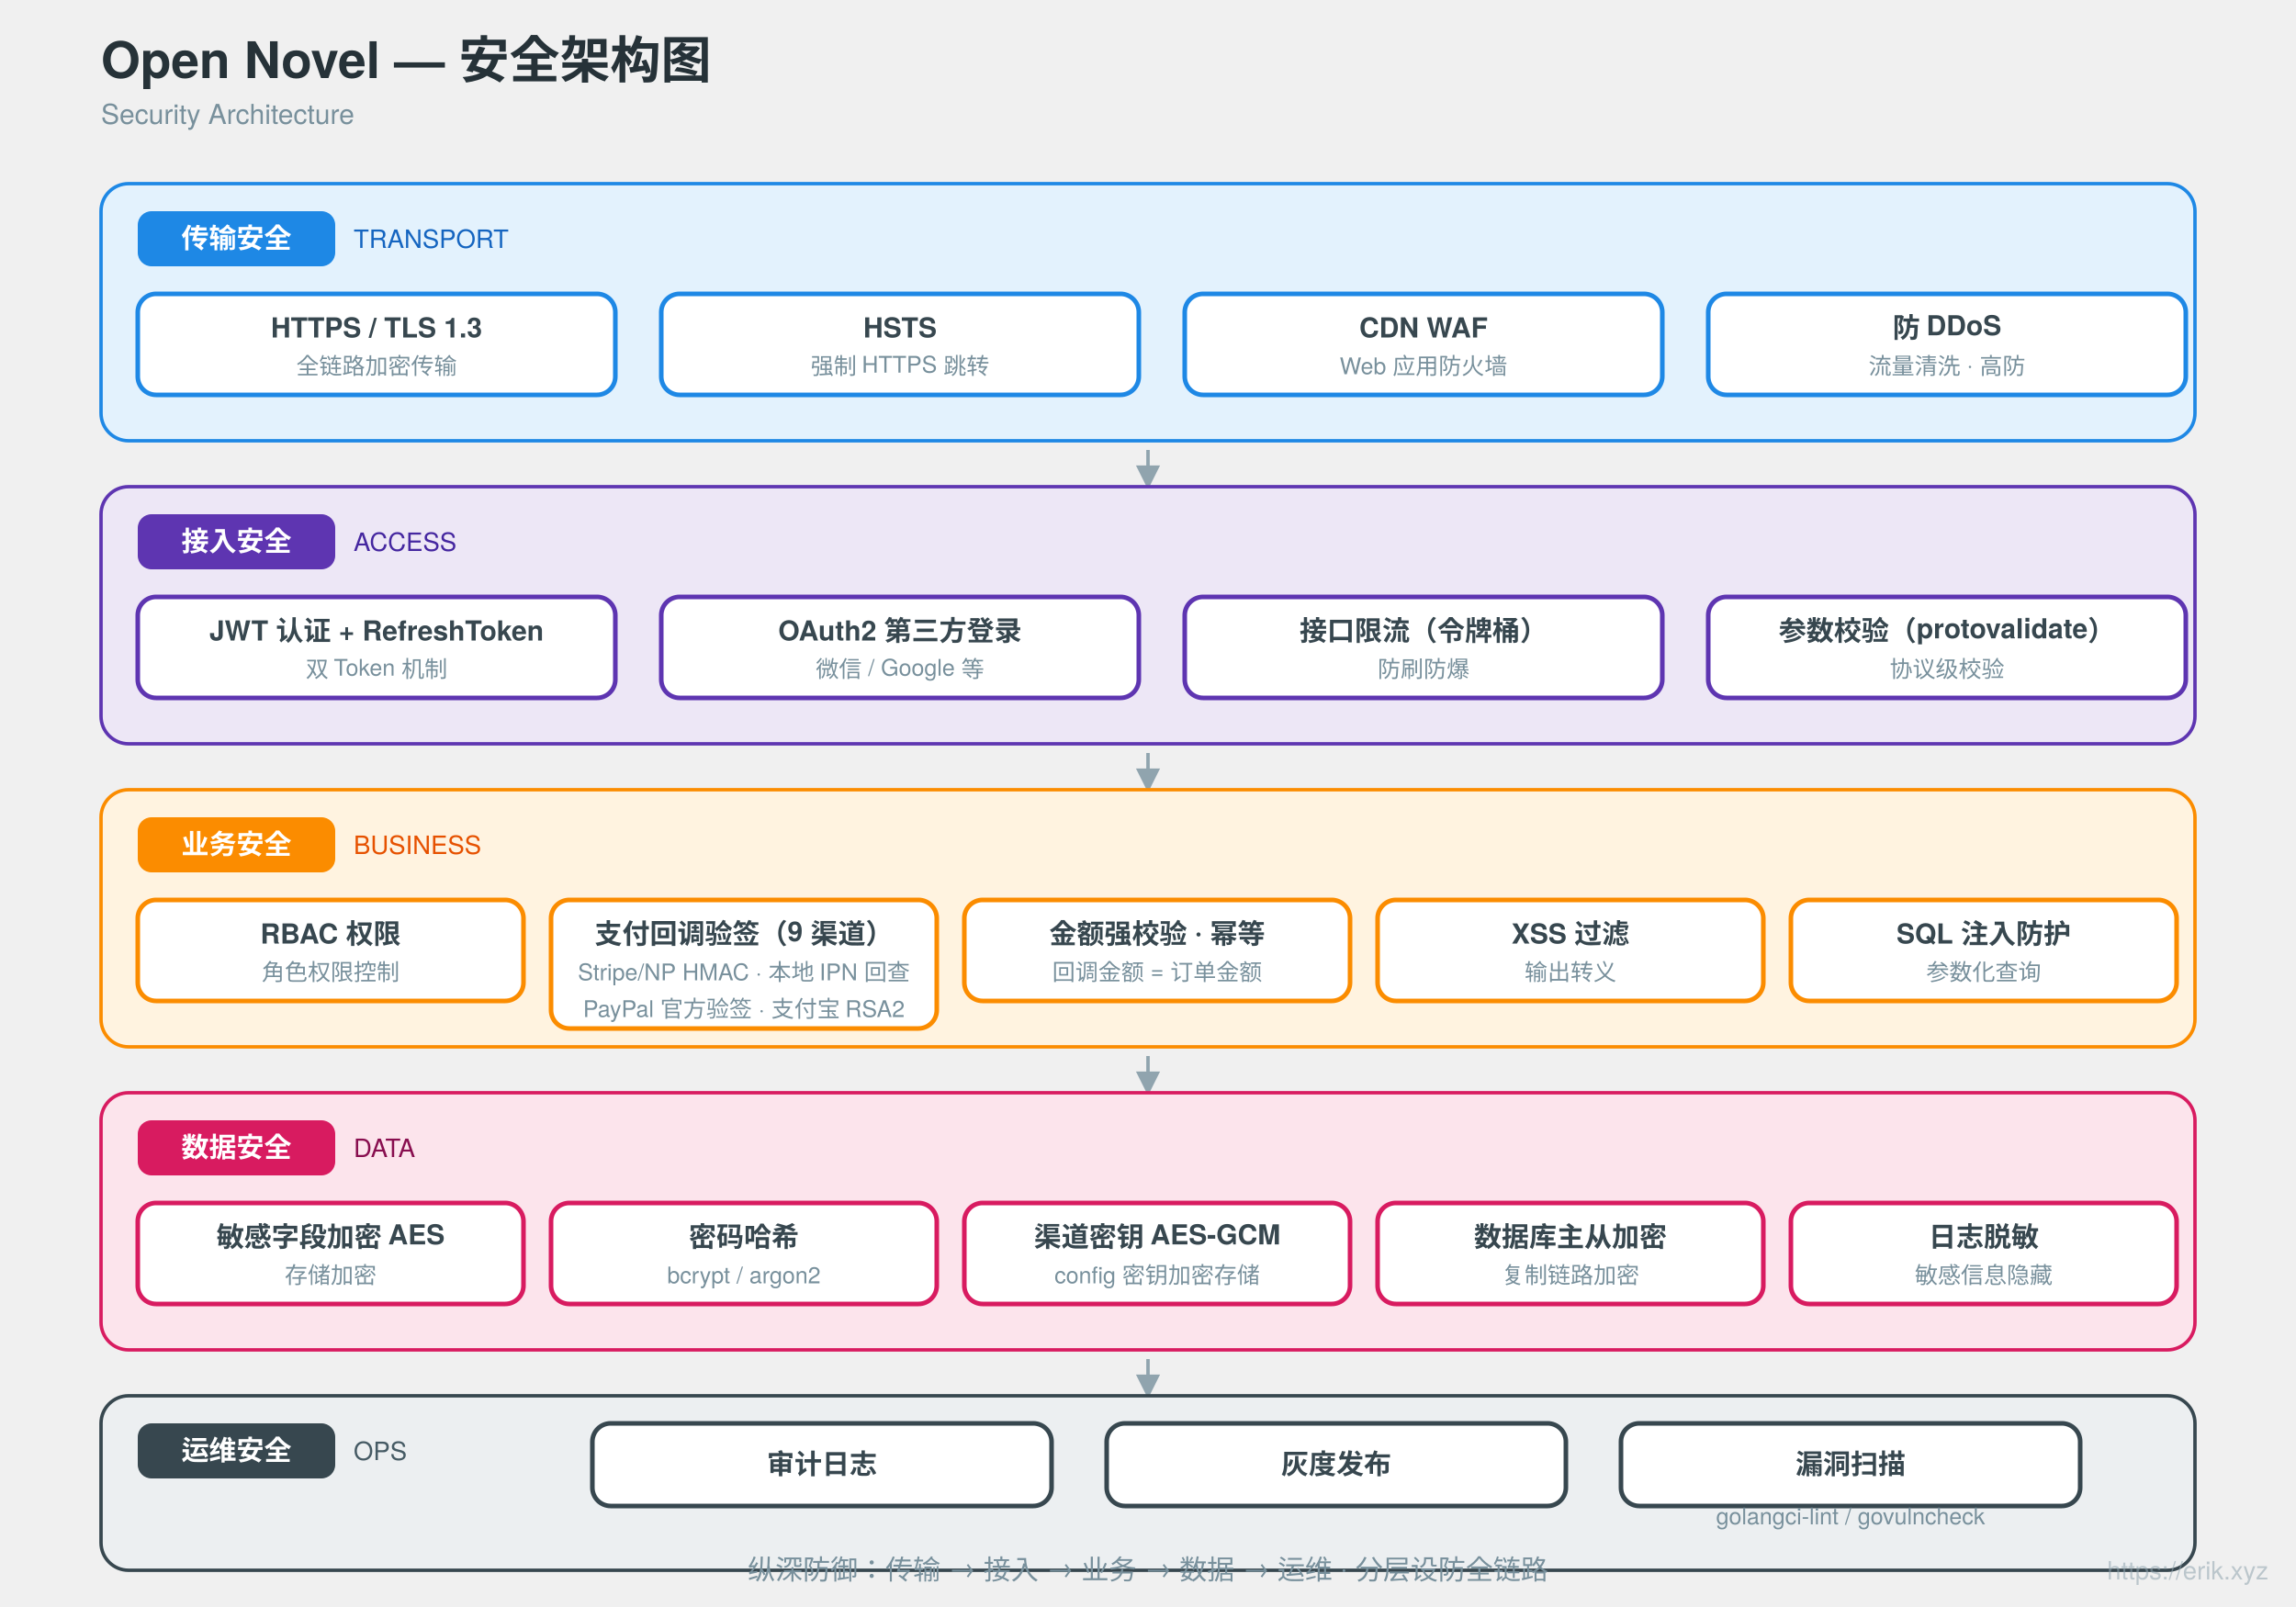
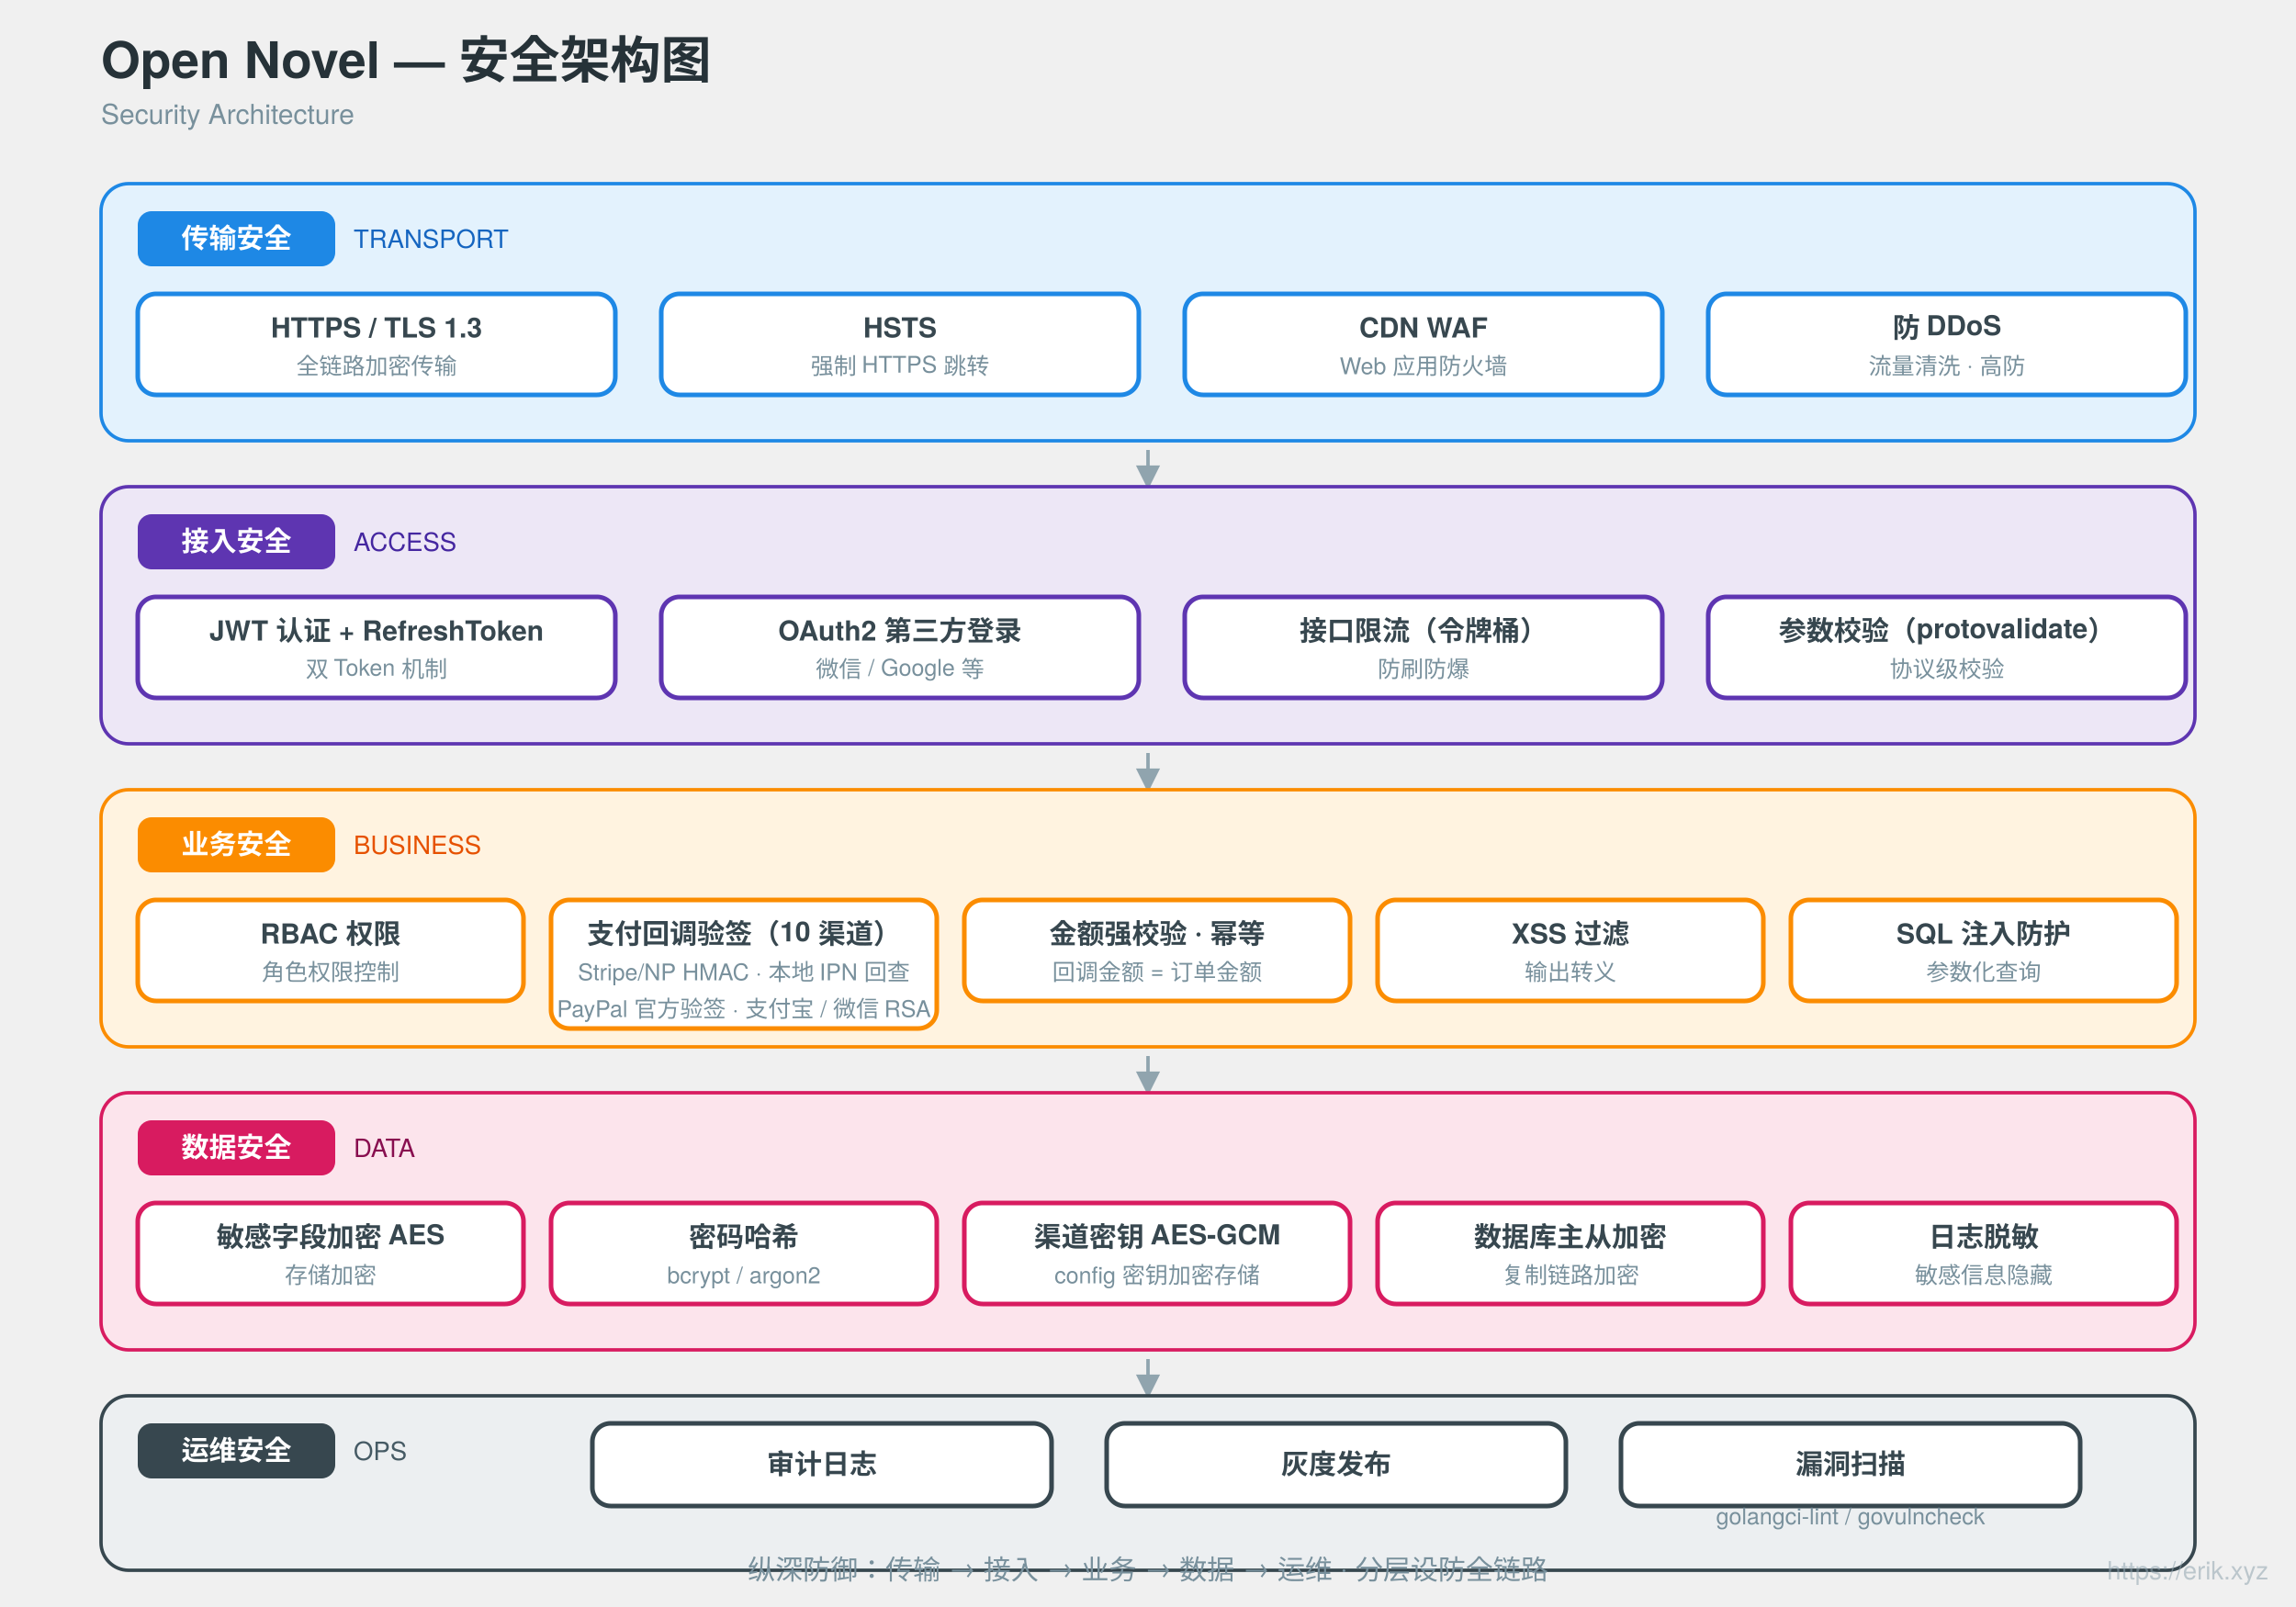
<svg xmlns="http://www.w3.org/2000/svg" width="1000" height="700" viewBox="0 0 1000 700" font-family="'PingFang SC','Microsoft YaHei','Helvetica Neue',sans-serif">
  <defs>
    <marker id="arrow" viewBox="0 0 10 10" refX="5" refY="5" markerWidth="7" markerHeight="7" orient="auto-start-reverse">
      <path d="M 0 0 L 10 5 L 0 10 z" fill="#90a4ae" />
    </marker>
  </defs>
  <text x="44" y="34" font-size="22" font-weight="700" fill="#263238">Open Novel — 安全架构图</text>
  <text x="44" y="54" font-size="12" fill="#78909c">Security Architecture</text>
  <g>
    <rect x="44" y="80" width="912" height="112" rx="12" fill="#e3f2fd" stroke="#1e88e5" stroke-width="1.5" />
    <rect x="60" y="92" width="86" height="24" rx="6" fill="#1e88e5" />
    <text x="103" y="108" font-size="12" font-weight="600" fill="#ffffff" text-anchor="middle">传输安全</text>
    <text x="154" y="108" font-size="11" fill="#1565c0">TRANSPORT</text>
    <g>
      <rect x="60" y="128" width="208" height="44" rx="8" fill="#ffffff" stroke="#1e88e5" stroke-width="2" />
      <text x="164" y="147" font-size="12" font-weight="600" fill="#37474f" text-anchor="middle">HTTPS / TLS 1.3</text>
      <text x="164" y="163" font-size="10" fill="#78909c" text-anchor="middle">全链路加密传输</text>
    </g>
    <g>
      <rect x="288" y="128" width="208" height="44" rx="8" fill="#ffffff" stroke="#1e88e5" stroke-width="2" />
      <text x="392" y="147" font-size="12" font-weight="600" fill="#37474f" text-anchor="middle">HSTS</text>
      <text x="392" y="163" font-size="10" fill="#78909c" text-anchor="middle">强制 HTTPS 跳转</text>
    </g>
    <g>
      <rect x="516" y="128" width="208" height="44" rx="8" fill="#ffffff" stroke="#1e88e5" stroke-width="2" />
      <text x="620" y="147" font-size="12" font-weight="600" fill="#37474f" text-anchor="middle">CDN WAF</text>
      <text x="620" y="163" font-size="10" fill="#78909c" text-anchor="middle">Web 应用防火墙</text>
    </g>
    <g>
      <rect x="744" y="128" width="208" height="44" rx="8" fill="#ffffff" stroke="#1e88e5" stroke-width="2" />
      <text x="848" y="147" font-size="12" font-weight="600" fill="#37474f" text-anchor="middle">防 DDoS</text>
      <text x="848" y="163" font-size="10" fill="#78909c" text-anchor="middle">流量清洗 · 高防</text>
    </g>
  </g>
  <line x1="500" y1="196" x2="500" y2="208" stroke="#90a4ae" stroke-width="1.5" marker-end="url(#arrow)" />
  <g>
    <rect x="44" y="212" width="912" height="112" rx="12" fill="#ede7f6" stroke="#5e35b1" stroke-width="1.5" />
    <rect x="60" y="224" width="86" height="24" rx="6" fill="#5e35b1" />
    <text x="103" y="240" font-size="12" font-weight="600" fill="#ffffff" text-anchor="middle">接入安全</text>
    <text x="154" y="240" font-size="11" fill="#4527a0">ACCESS</text>
    <g>
      <rect x="60" y="260" width="208" height="44" rx="8" fill="#ffffff" stroke="#5e35b1" stroke-width="2" />
      <text x="164" y="279" font-size="12" font-weight="600" fill="#37474f" text-anchor="middle">JWT 认证 + RefreshToken</text>
      <text x="164" y="295" font-size="10" fill="#78909c" text-anchor="middle">双 Token 机制</text>
    </g>
    <g>
      <rect x="288" y="260" width="208" height="44" rx="8" fill="#ffffff" stroke="#5e35b1" stroke-width="2" />
      <text x="392" y="279" font-size="12" font-weight="600" fill="#37474f" text-anchor="middle">OAuth2 第三方登录</text>
      <text x="392" y="295" font-size="10" fill="#78909c" text-anchor="middle">微信 / Google 等</text>
    </g>
    <g>
      <rect x="516" y="260" width="208" height="44" rx="8" fill="#ffffff" stroke="#5e35b1" stroke-width="2" />
      <text x="620" y="279" font-size="12" font-weight="600" fill="#37474f" text-anchor="middle">接口限流（令牌桶）</text>
      <text x="620" y="295" font-size="10" fill="#78909c" text-anchor="middle">防刷防爆</text>
    </g>
    <g>
      <rect x="744" y="260" width="208" height="44" rx="8" fill="#ffffff" stroke="#5e35b1" stroke-width="2" />
      <text x="848" y="279" font-size="12" font-weight="600" fill="#37474f" text-anchor="middle">参数校验（protovalidate）</text>
      <text x="848" y="295" font-size="10" fill="#78909c" text-anchor="middle">协议级校验</text>
    </g>
  </g>
  <line x1="500" y1="328" x2="500" y2="340" stroke="#90a4ae" stroke-width="1.5" marker-end="url(#arrow)" />
  <g>
    <rect x="44" y="344" width="912" height="112" rx="12" fill="#fff3e0" stroke="#fb8c00" stroke-width="1.5" />
    <rect x="60" y="356" width="86" height="24" rx="6" fill="#fb8c00" />
    <text x="103" y="372" font-size="12" font-weight="600" fill="#ffffff" text-anchor="middle">业务安全</text>
    <text x="154" y="372" font-size="11" fill="#e65100">BUSINESS</text>
    <g>
      <rect x="60" y="392" width="168" height="44" rx="8" fill="#ffffff" stroke="#fb8c00" stroke-width="2" />
      <text x="144" y="411" font-size="12" font-weight="600" fill="#37474f" text-anchor="middle">RBAC 权限</text>
      <text x="144" y="427" font-size="10" fill="#78909c" text-anchor="middle">角色权限控制</text>
    </g>
    <g>
      <rect x="240" y="392" width="168" height="56" rx="8" fill="#ffffff" stroke="#fb8c00" stroke-width="2" />
-       <text x="324" y="411" font-size="12" font-weight="600" fill="#37474f" text-anchor="middle">支付回调验签（9 渠道）</text>
+       <text x="324" y="411" font-size="12" font-weight="600" fill="#37474f" text-anchor="middle">支付回调验签（10 渠道）</text>
      <text x="324" y="427" font-size="10" fill="#78909c" text-anchor="middle">Stripe/NP HMAC · 本地 IPN 回查</text>
-       <text x="324" y="443" font-size="10" fill="#78909c" text-anchor="middle">PayPal 官方验签 · 支付宝 RSA2</text>
+       <text x="324" y="443" font-size="10" fill="#78909c" text-anchor="middle">PayPal 官方验签 · 支付宝 / 微信 RSA</text>
    </g>
    <g>
      <rect x="420" y="392" width="168" height="44" rx="8" fill="#ffffff" stroke="#fb8c00" stroke-width="2" />
      <text x="504" y="411" font-size="12" font-weight="600" fill="#37474f" text-anchor="middle">金额强校验 · 幂等</text>
      <text x="504" y="427" font-size="10" fill="#78909c" text-anchor="middle">回调金额 = 订单金额</text>
    </g>
    <g>
      <rect x="600" y="392" width="168" height="44" rx="8" fill="#ffffff" stroke="#fb8c00" stroke-width="2" />
      <text x="684" y="411" font-size="12" font-weight="600" fill="#37474f" text-anchor="middle">XSS 过滤</text>
      <text x="684" y="427" font-size="10" fill="#78909c" text-anchor="middle">输出转义</text>
    </g>
    <g>
      <rect x="780" y="392" width="168" height="44" rx="8" fill="#ffffff" stroke="#fb8c00" stroke-width="2" />
      <text x="864" y="411" font-size="12" font-weight="600" fill="#37474f" text-anchor="middle">SQL 注入防护</text>
      <text x="864" y="427" font-size="10" fill="#78909c" text-anchor="middle">参数化查询</text>
    </g>
  </g>
  <line x1="500" y1="460" x2="500" y2="472" stroke="#90a4ae" stroke-width="1.5" marker-end="url(#arrow)" />
  <g>
    <rect x="44" y="476" width="912" height="112" rx="12" fill="#fce4ec" stroke="#d81b60" stroke-width="1.5" />
    <rect x="60" y="488" width="86" height="24" rx="6" fill="#d81b60" />
    <text x="103" y="504" font-size="12" font-weight="600" fill="#ffffff" text-anchor="middle">数据安全</text>
    <text x="154" y="504" font-size="11" fill="#880e4f">DATA</text>
    <g>
      <rect x="60" y="524" width="168" height="44" rx="8" fill="#ffffff" stroke="#d81b60" stroke-width="2" />
      <text x="144" y="543" font-size="12" font-weight="600" fill="#37474f" text-anchor="middle">敏感字段加密 AES</text>
      <text x="144" y="559" font-size="10" fill="#78909c" text-anchor="middle">存储加密</text>
    </g>
    <g>
      <rect x="240" y="524" width="168" height="44" rx="8" fill="#ffffff" stroke="#d81b60" stroke-width="2" />
      <text x="324" y="543" font-size="12" font-weight="600" fill="#37474f" text-anchor="middle">密码哈希</text>
      <text x="324" y="559" font-size="10" fill="#78909c" text-anchor="middle">bcrypt / argon2</text>
    </g>
    <g>
      <rect x="420" y="524" width="168" height="44" rx="8" fill="#ffffff" stroke="#d81b60" stroke-width="2" />
      <text x="504" y="543" font-size="12" font-weight="600" fill="#37474f" text-anchor="middle">渠道密钥 AES-GCM</text>
      <text x="504" y="559" font-size="10" fill="#78909c" text-anchor="middle">config 密钥加密存储</text>
    </g>
    <g>
      <rect x="600" y="524" width="168" height="44" rx="8" fill="#ffffff" stroke="#d81b60" stroke-width="2" />
      <text x="684" y="543" font-size="12" font-weight="600" fill="#37474f" text-anchor="middle">数据库主从加密</text>
      <text x="684" y="559" font-size="10" fill="#78909c" text-anchor="middle">复制链路加密</text>
    </g>
    <g>
      <rect x="780" y="524" width="168" height="44" rx="8" fill="#ffffff" stroke="#d81b60" stroke-width="2" />
      <text x="864" y="543" font-size="12" font-weight="600" fill="#37474f" text-anchor="middle">日志脱敏</text>
      <text x="864" y="559" font-size="10" fill="#78909c" text-anchor="middle">敏感信息隐藏</text>
    </g>
  </g>
  <line x1="500" y1="592" x2="500" y2="604" stroke="#90a4ae" stroke-width="1.5" marker-end="url(#arrow)" />
  <g>
    <rect x="44" y="608" width="912" height="76" rx="12" fill="#eceff1" stroke="#37474f" stroke-width="1.5" />
    <rect x="60" y="620" width="86" height="24" rx="6" fill="#37474f" />
    <text x="103" y="636" font-size="12" font-weight="600" fill="#ffffff" text-anchor="middle">运维安全</text>
    <text x="154" y="636" font-size="11" fill="#455a64">OPS</text>
    <g>
      <rect x="258" y="620" width="200" height="36" rx="8" fill="#ffffff" stroke="#37474f" stroke-width="2" />
      <text x="358" y="642" font-size="12" font-weight="600" fill="#37474f" text-anchor="middle">审计日志</text>
    </g>
    <g>
      <rect x="482" y="620" width="200" height="36" rx="8" fill="#ffffff" stroke="#37474f" stroke-width="2" />
      <text x="582" y="642" font-size="12" font-weight="600" fill="#37474f" text-anchor="middle">灰度发布</text>
    </g>
    <g>
      <rect x="706" y="620" width="200" height="36" rx="8" fill="#ffffff" stroke="#37474f" stroke-width="2" />
      <text x="806" y="642" font-size="12" font-weight="600" fill="#37474f" text-anchor="middle">漏洞扫描</text>
    </g>
    <text x="806" y="664" font-size="10" fill="#78909c" text-anchor="middle">golangci-lint / govulncheck</text>
  </g>
  <text x="500" y="688" font-size="12" fill="#78909c" text-anchor="middle">纵深防御：传输 → 接入 → 业务 → 数据 → 运维 · 分层设防全链路</text>
  <text x="988" y="688" font-size="11" fill="#90a4ae" opacity="0.55" text-anchor="end">https://erik.xyz</text>
</svg>
